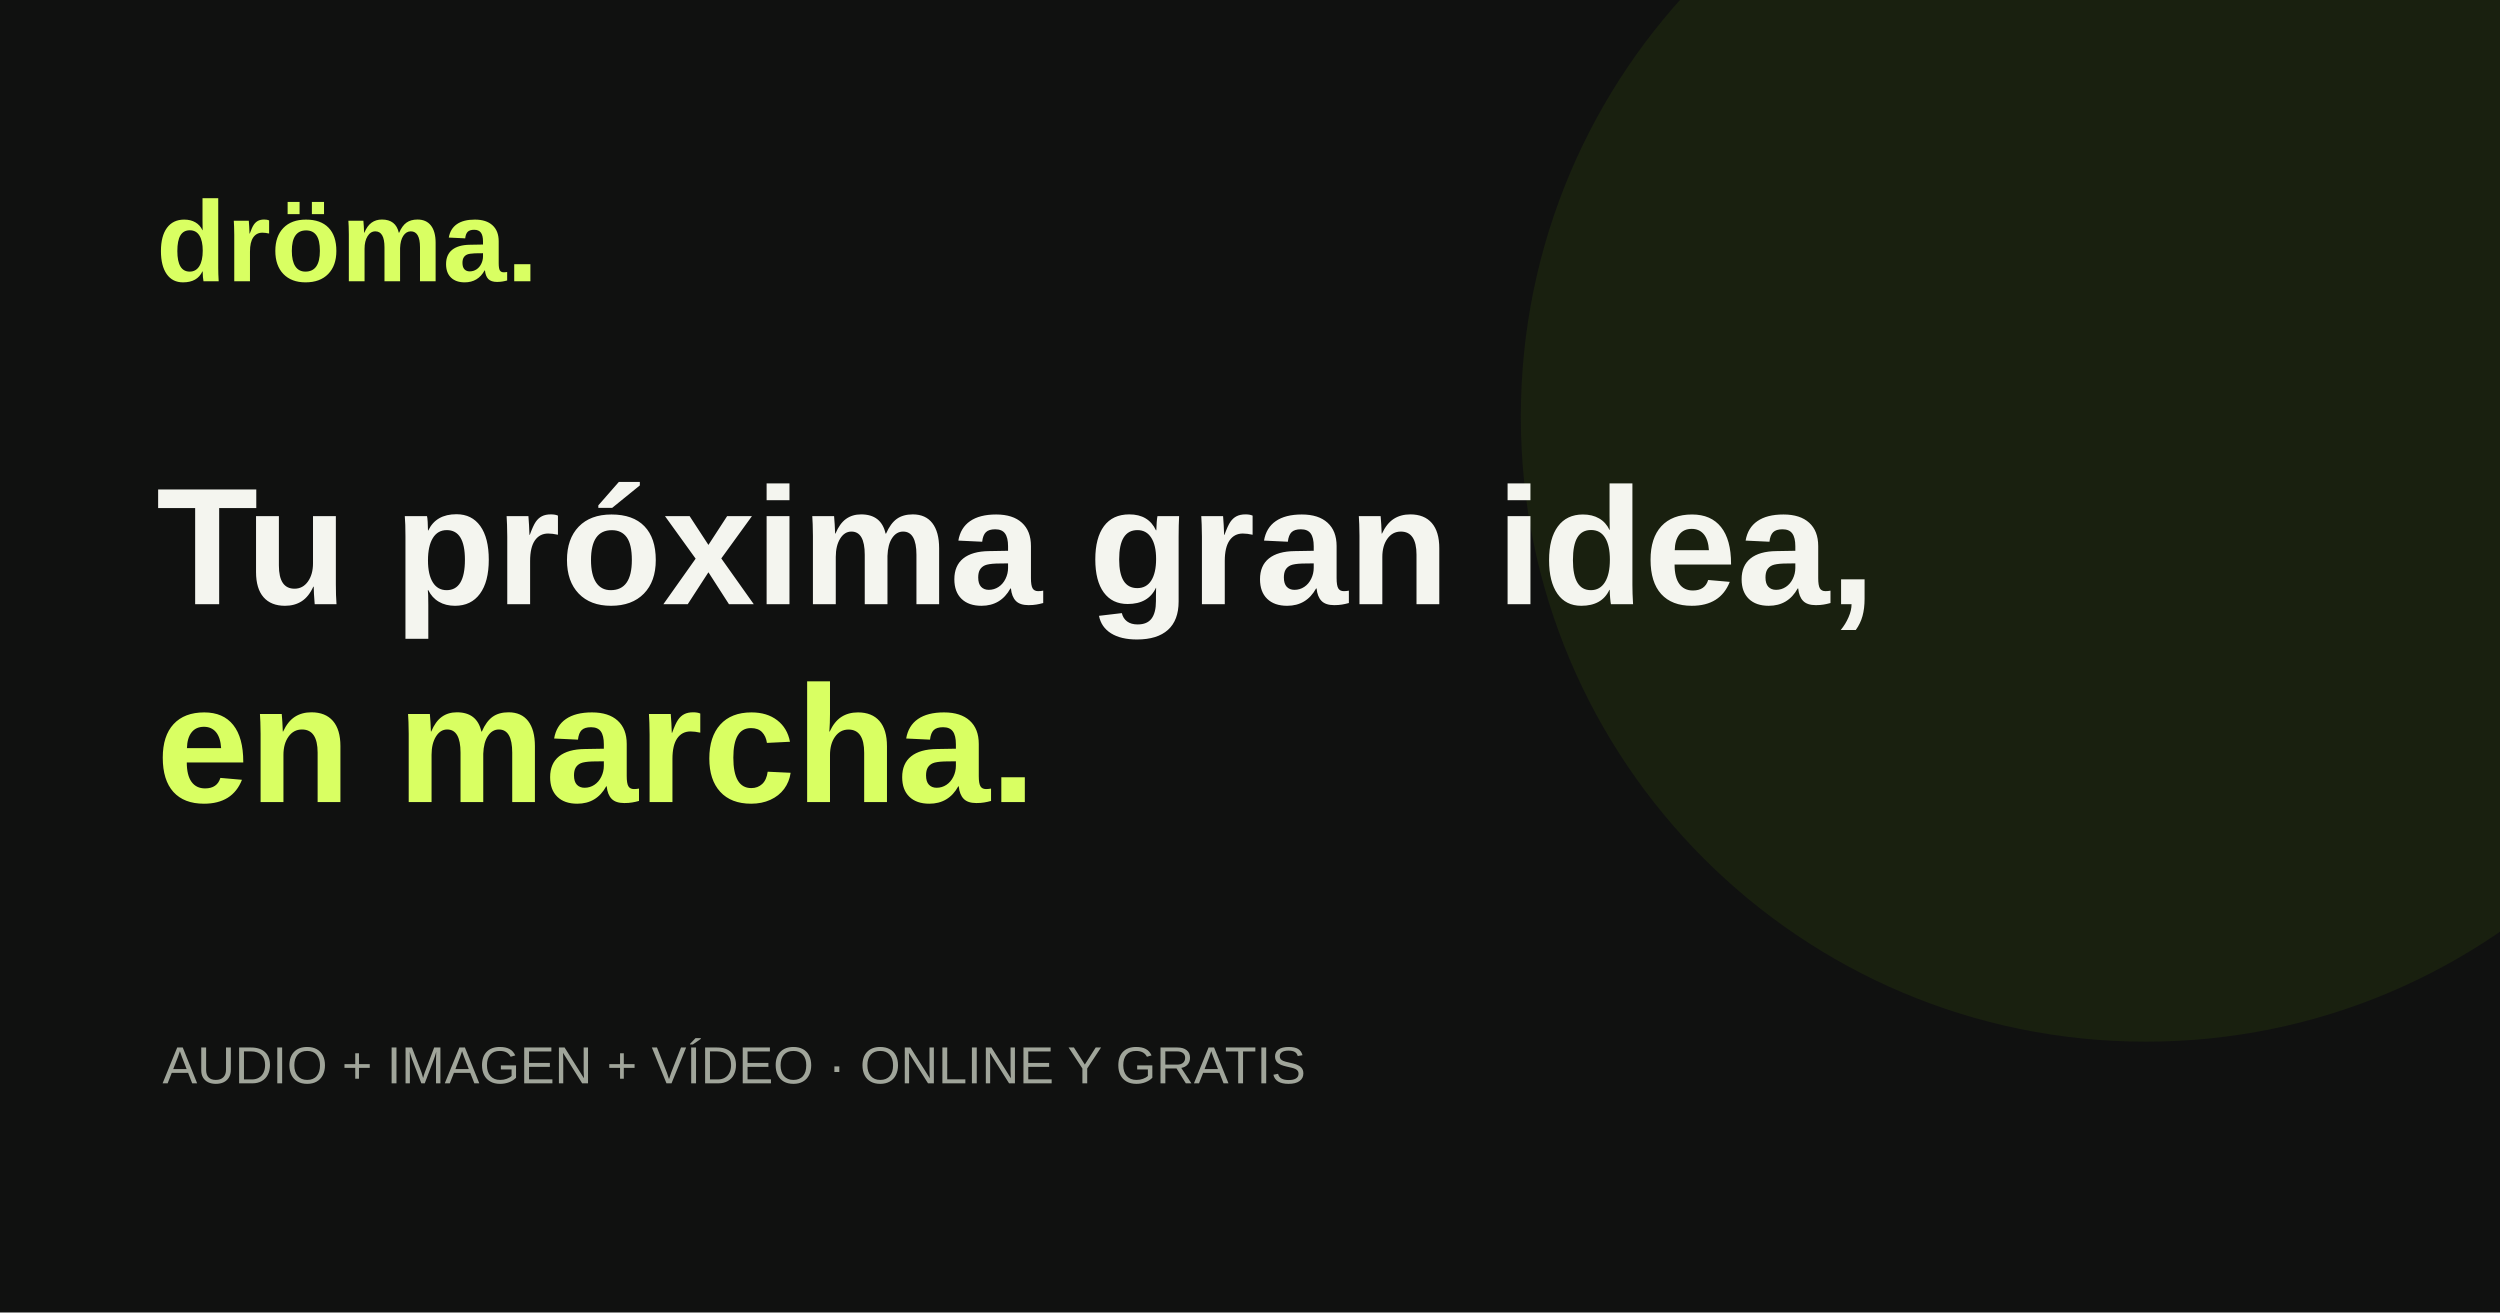
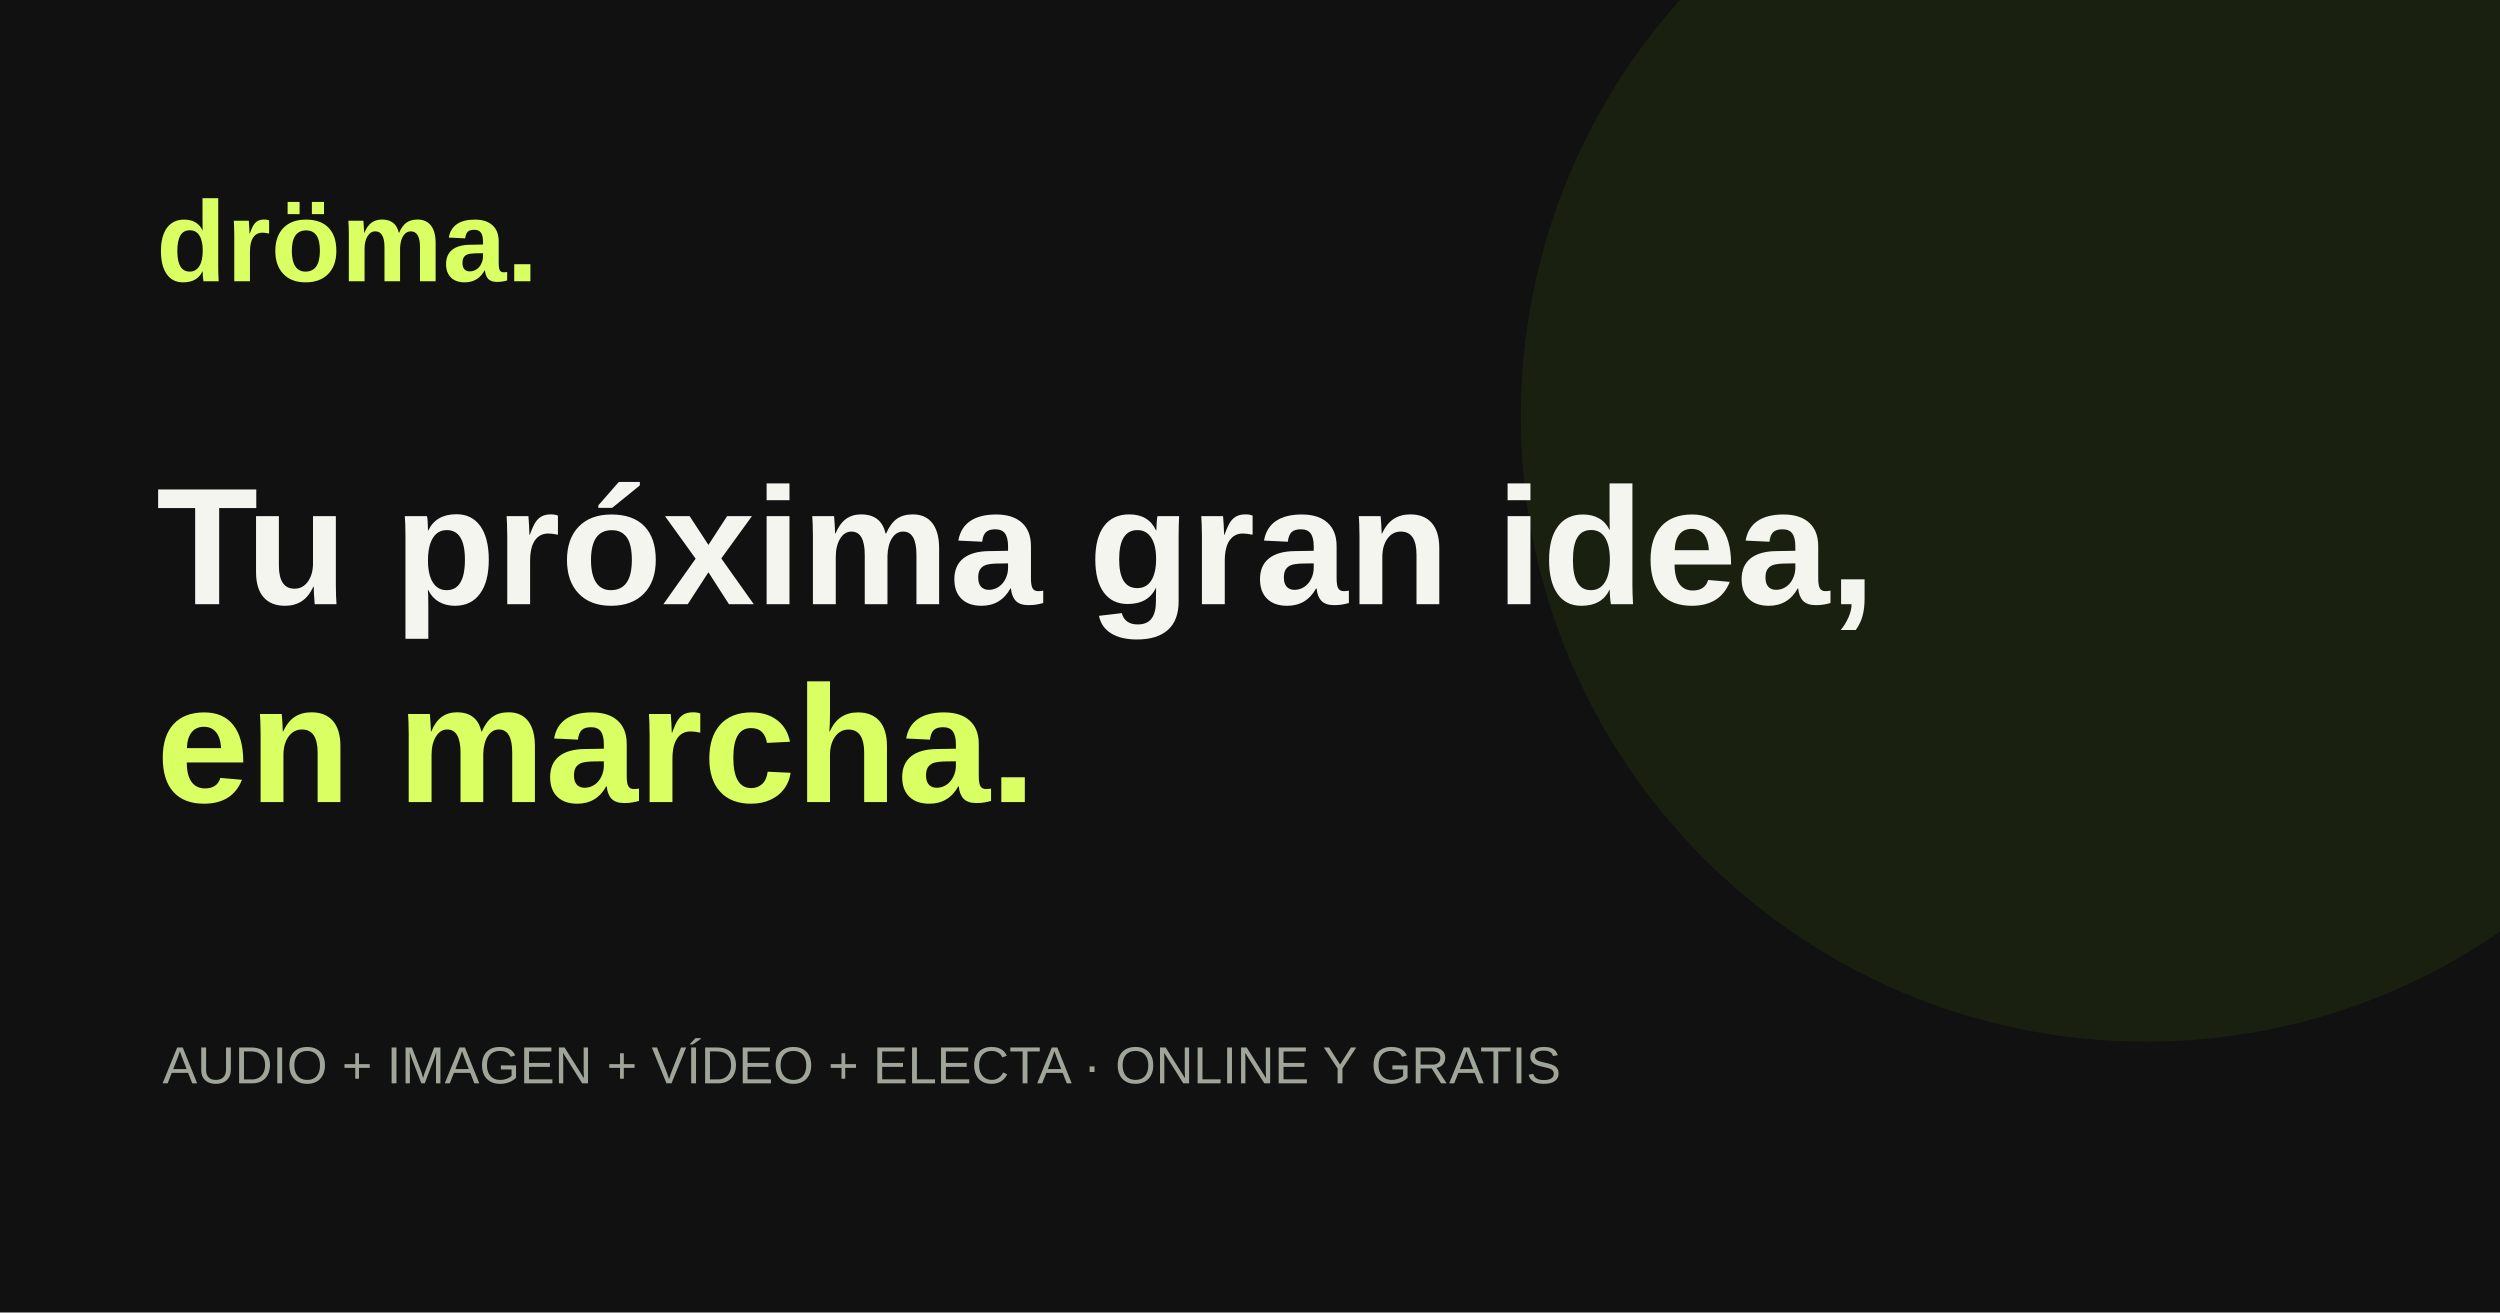
<svg xmlns="http://www.w3.org/2000/svg" width="1200" height="630">
  <rect width="1200" height="630" fill="#101110" />
  <circle cx="1030" cy="200" r="300" fill="#19200f" />
  <text x="75" y="135" fill="#d9ff62" font-family="Arial,sans-serif" font-size="55" font-weight="bold">dröma.</text>
  <text x="75" y="290" fill="#f4f5ef" font-family="Arial,sans-serif" font-size="80" font-weight="bold">Tu próxima gran idea,</text>
  <text x="75" y="385" fill="#d9ff62" font-family="Arial,sans-serif" font-size="80" font-weight="bold">en marcha.</text>
-   <text x="78" y="520" fill="#a0a59a" font-family="Arial,sans-serif" font-size="25">AUDIO + IMAGEN + VÍDEO · ONLINE Y GRATIS</text>
+   <text x="78" y="520" fill="#a0a59a" font-family="Arial,sans-serif" font-size="25">AUDIO + IMAGEN + VÍDEO + ELECTA · ONLINE Y GRATIS</text>
</svg>
